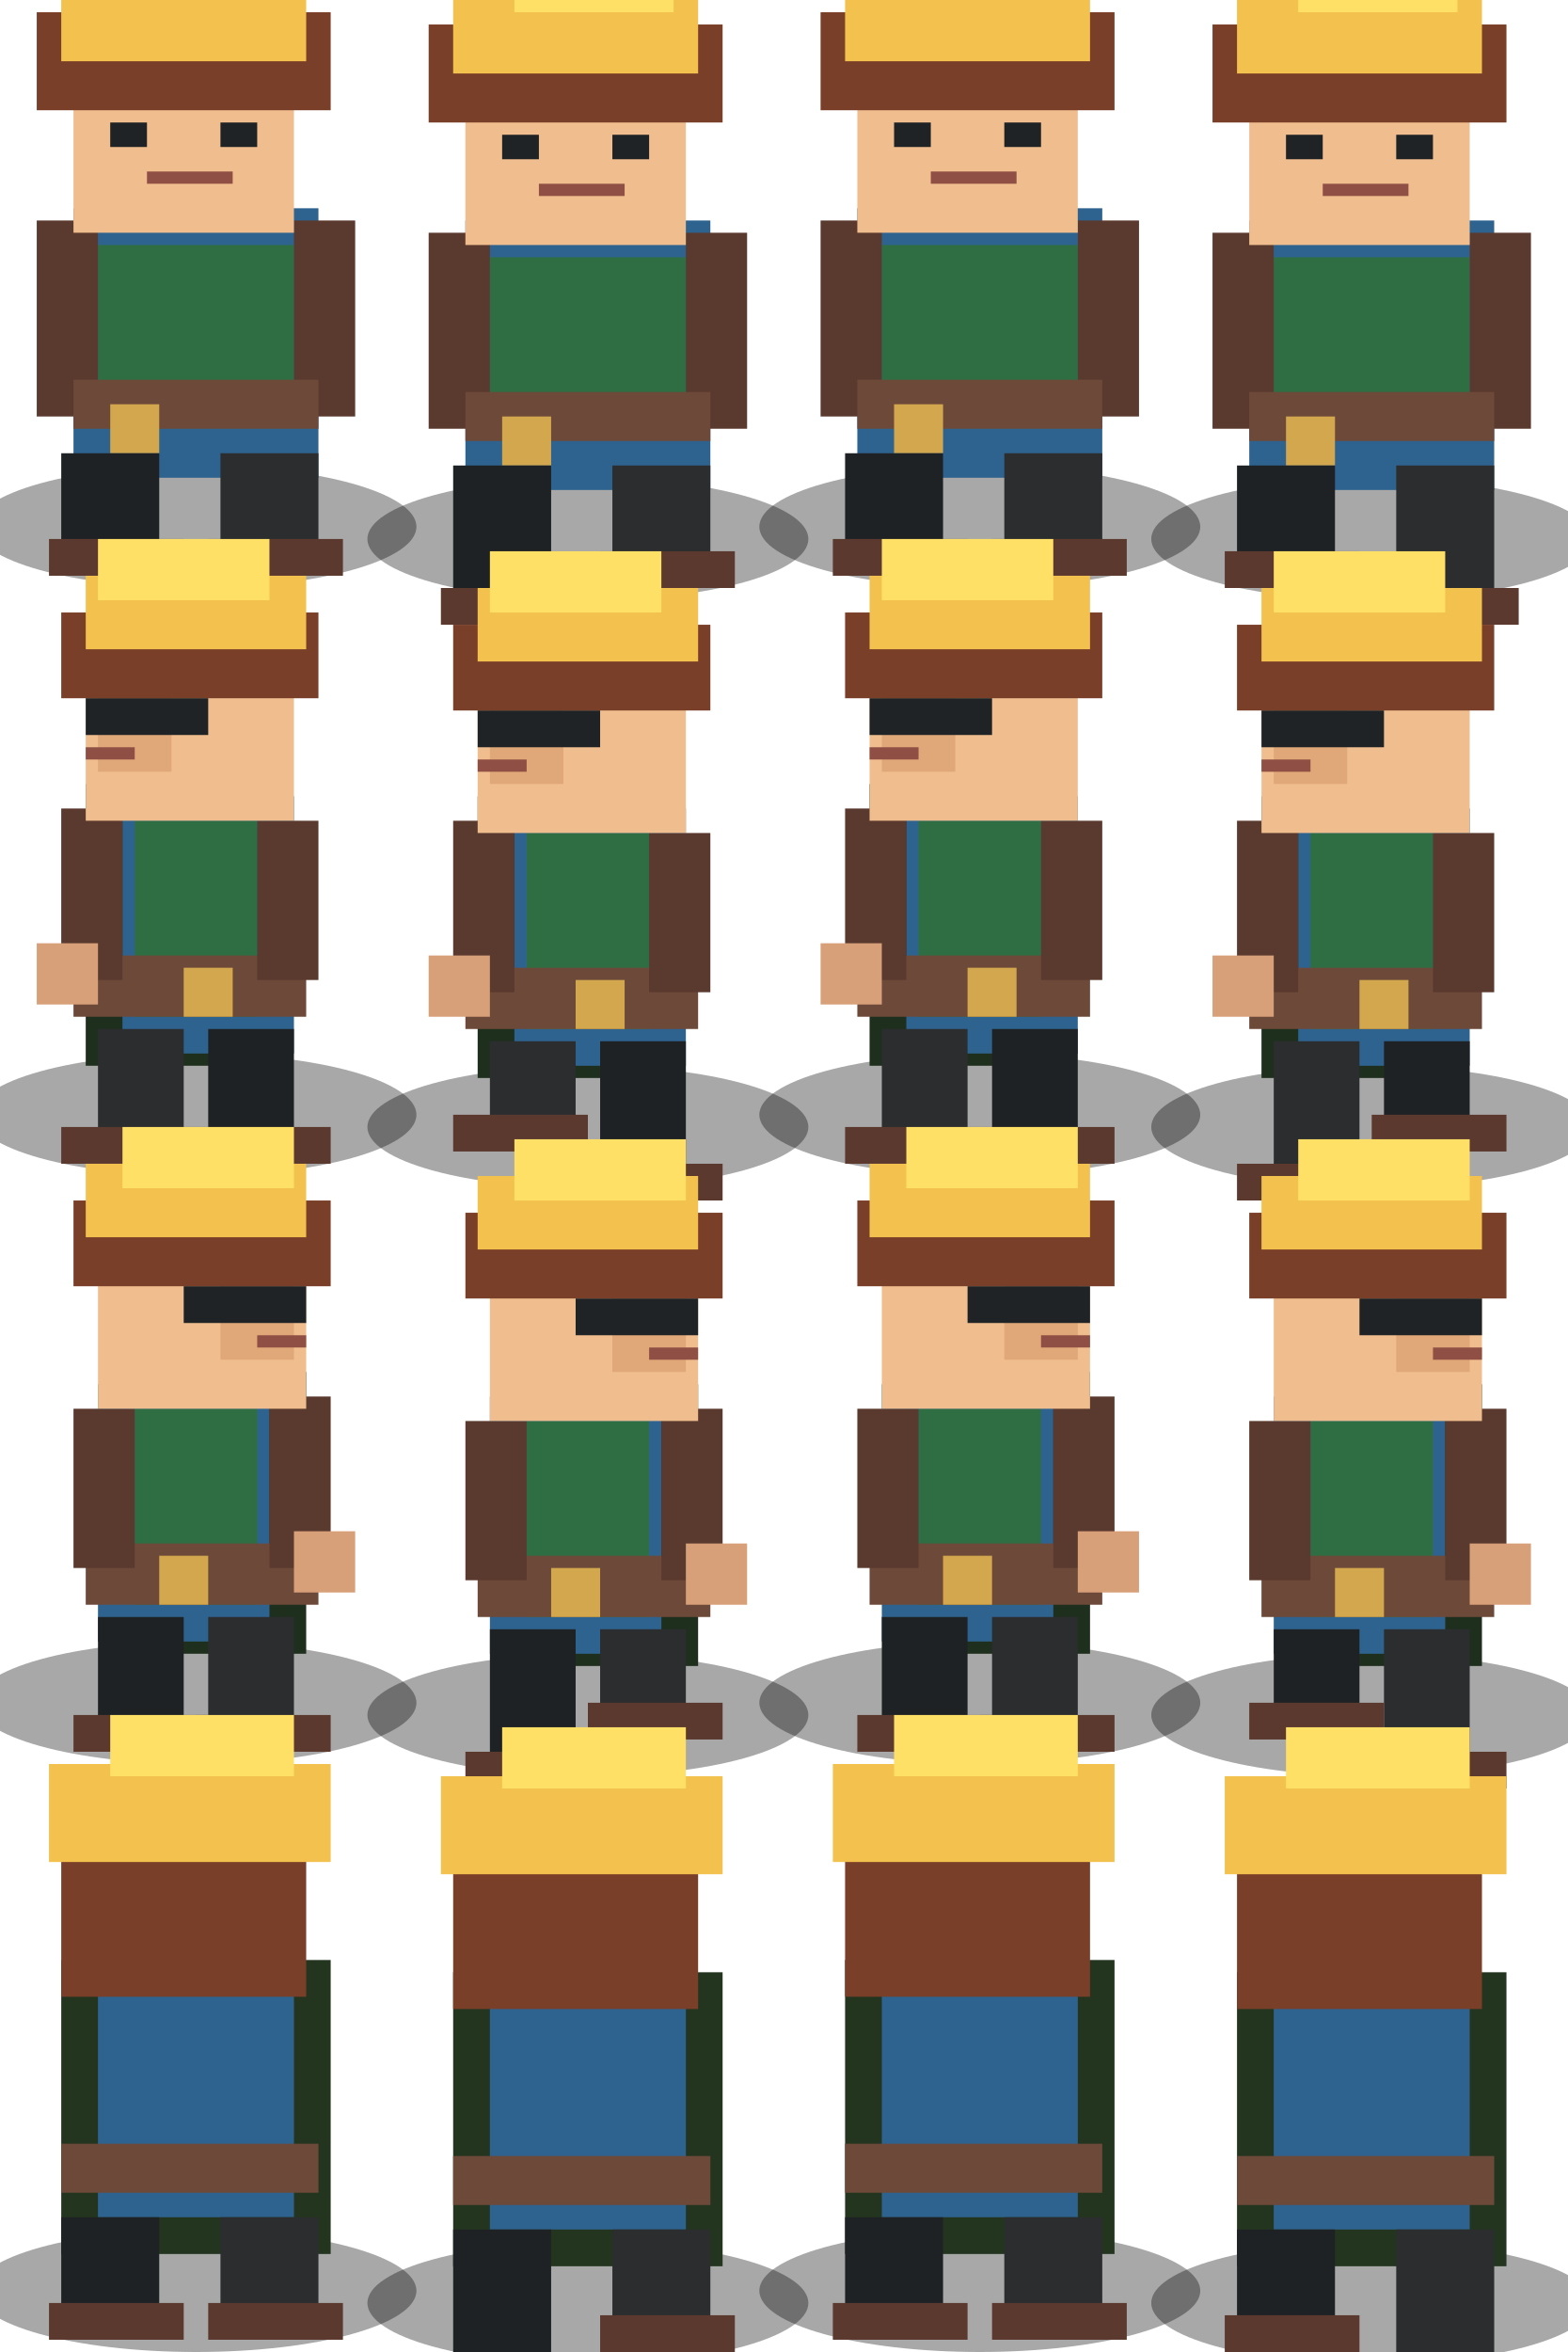
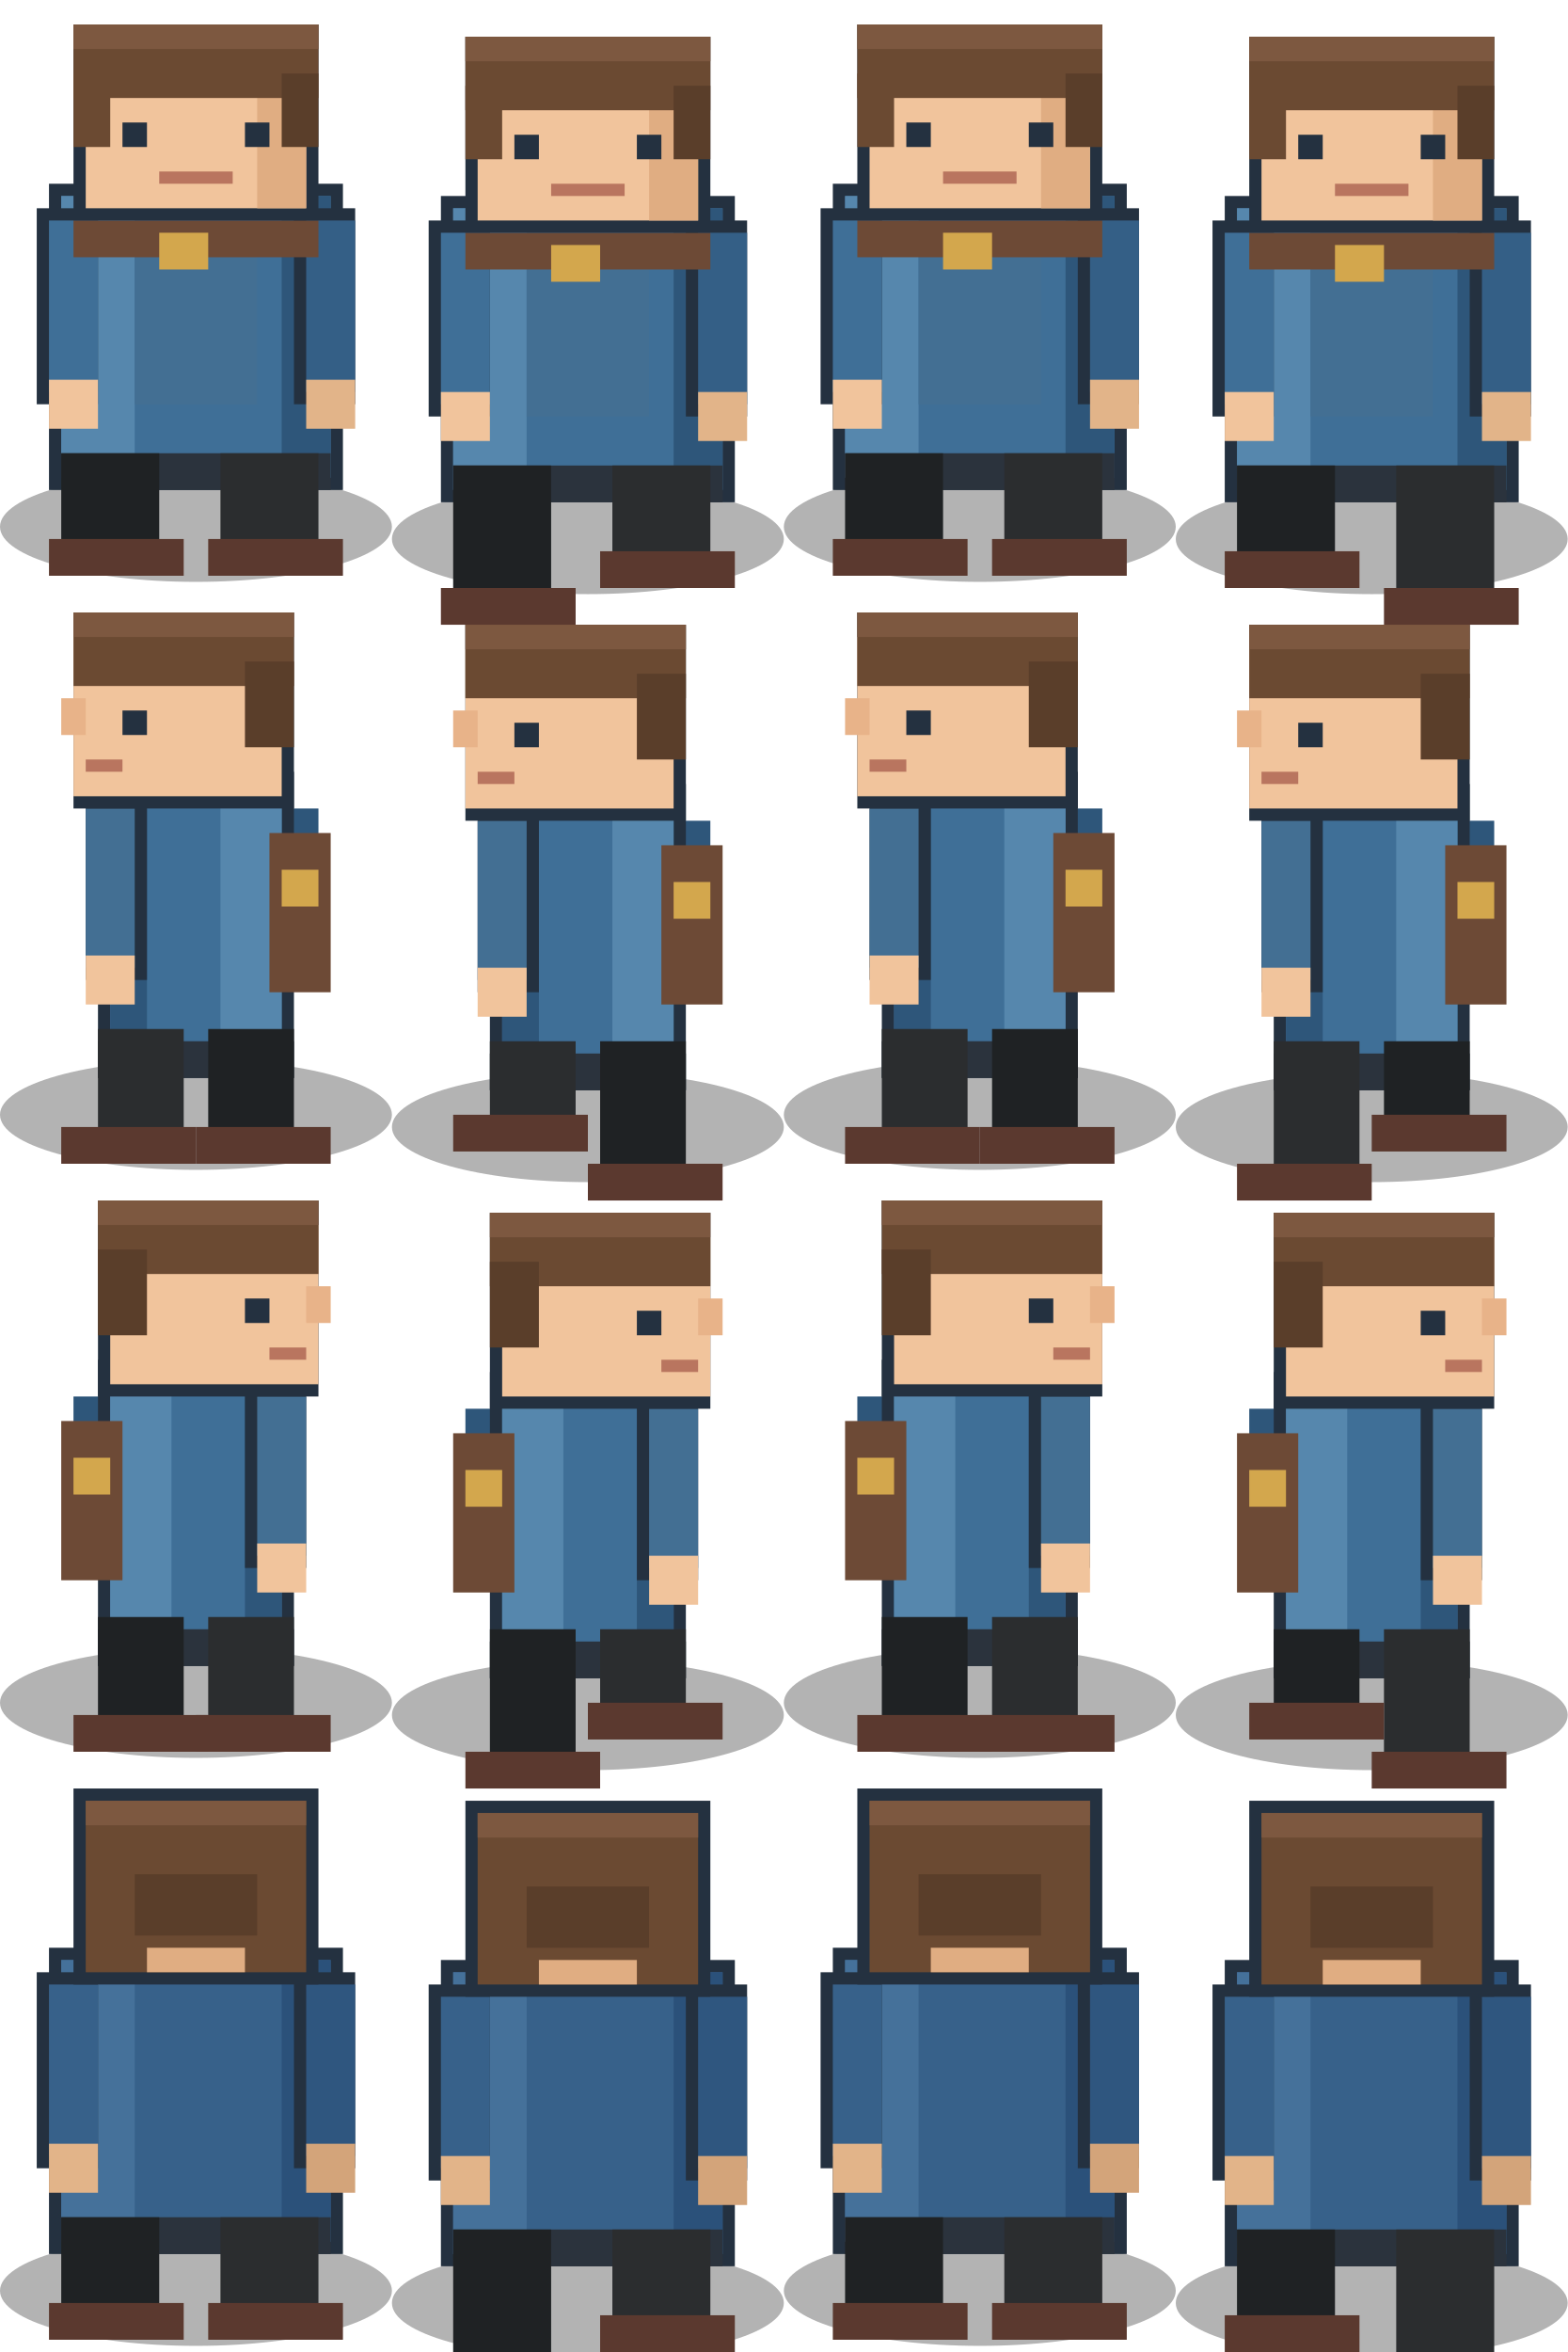
<svg xmlns="http://www.w3.org/2000/svg" width="128" height="192" viewBox="0 0 128 192">
  <defs>
    <g id="shadow">
-       <ellipse cx="16" cy="43" rx="18" ry="5" fill="#000000" opacity=".34" />
+       <ellipse cx="16" cy="43" rx="16" ry="4.5" fill="#000000" opacity=".3" />
    </g>
    <g id="front-base">
-       <rect x="6" y="17" width="20" height="22" fill="#2f638f" />
-       <rect x="8" y="20" width="16" height="14" fill="#2f6f3b" opacity=".9" />
-       <rect x="3" y="18" width="5" height="16" fill="#5a3a2e" />
-       <rect x="24" y="18" width="5" height="16" fill="#5a3a2e" />
-       <rect x="6" y="31" width="20" height="4" fill="#6d4939" />
-       <rect x="9" y="33" width="4" height="4" fill="#d3a74d" />
-       <rect x="6" y="4" width="18" height="15" fill="#f0be8e" />
-       <rect x="3" y="1" width="24" height="8" fill="#7a3f28" />
-       <rect x="5" y="-2" width="20" height="7" fill="#f2c14e" />
-       <rect x="10" y="-5" width="13" height="5" fill="#ffe066" />
-       <rect x="9" y="10" width="3" height="2" fill="#202326" />
-       <rect x="18" y="10" width="3" height="2" fill="#202326" />
-       <rect x="12" y="14" width="7" height="1" fill="#8f4f44" />
+       <rect x="4" y="15" width="24" height="25" fill="#243140" />
+       <rect x="5" y="16" width="22" height="23" fill="#3f6f97" />
+       <rect x="5" y="16" width="6" height="23" fill="#5687ad" />
+       <rect x="23" y="16" width="4" height="23" fill="#2e567a" />
+       <rect x="11" y="20" width="10" height="13" fill="#436f93" />
+       <rect x="3" y="17" width="5" height="16" fill="#243140" />
+       <rect x="4" y="18" width="4" height="14" fill="#3f6f97" />
+       <rect x="24" y="17" width="5" height="16" fill="#243140" />
+       <rect x="25" y="18" width="4" height="14" fill="#345f86" />
+       <rect x="4" y="31" width="4" height="4" fill="#f1c49c" />
+       <rect x="25" y="31" width="4" height="4" fill="#e2b489" />
+       <rect x="6" y="18" width="20" height="3" fill="#6d4a36" />
+       <rect x="13" y="19" width="4" height="3" fill="#d3a74d" />
+       <rect x="5" y="37" width="22" height="3" fill="#2b333d" />
+       <rect x="6" y="2" width="20" height="16" fill="#243140" />
+       <rect x="7" y="4" width="18" height="13" fill="#f1c49c" />
+       <rect x="21" y="4" width="4" height="13" fill="#e0ad82" />
+       <rect x="6" y="2" width="20" height="6" fill="#6b4a32" />
+       <rect x="6" y="2" width="20" height="2" fill="#7d5840" />
+       <rect x="6" y="6" width="3" height="6" fill="#6b4a32" />
+       <rect x="23" y="6" width="3" height="6" fill="#5a3e2a" />
+       <rect x="10" y="10" width="2" height="2" fill="#243140" />
+       <rect x="20" y="10" width="2" height="2" fill="#243140" />
+       <rect x="13" y="14" width="6" height="1" fill="#b9755f" />
    </g>
    <g id="back-base">
-       <rect x="5" y="16" width="22" height="24" fill="#23351f" />
-       <rect x="8" y="18" width="16" height="19" fill="#2f638f" />
-       <rect x="5" y="31" width="21" height="4" fill="#6d4939" />
-       <rect x="5" y="4" width="20" height="15" fill="#7a3f28" />
-       <rect x="4" y="0" width="23" height="8" fill="#f2c14e" />
-       <rect x="9" y="-4" width="15" height="5" fill="#ffe066" />
+       <rect x="4" y="15" width="24" height="25" fill="#243140" />
+       <rect x="5" y="16" width="22" height="23" fill="#37618a" />
+       <rect x="5" y="16" width="6" height="23" fill="#45719a" />
+       <rect x="23" y="16" width="4" height="23" fill="#2b517a" />
+       <rect x="3" y="17" width="5" height="16" fill="#243140" />
+       <rect x="4" y="18" width="4" height="14" fill="#37618a" />
+       <rect x="24" y="17" width="5" height="16" fill="#243140" />
+       <rect x="25" y="18" width="4" height="14" fill="#2f567f" />
+       <rect x="4" y="31" width="4" height="4" fill="#e2b489" />
+       <rect x="25" y="31" width="4" height="4" fill="#d3a47a" />
+       <rect x="5" y="37" width="22" height="3" fill="#2b333d" />
+       <rect x="6" y="2" width="20" height="16" fill="#243140" />
+       <rect x="7" y="3" width="18" height="14" fill="#6b4a32" />
+       <rect x="7" y="3" width="18" height="2" fill="#7d5840" />
+       <rect x="11" y="9" width="10" height="5" fill="#5a3e2a" />
+       <rect x="12" y="15" width="8" height="2" fill="#e0ad82" />
    </g>
    <g id="side-base">
-       <rect x="9" y="16" width="16" height="23" fill="#1f2f1d" />
-       <rect x="8" y="17" width="14" height="21" fill="#2f638f" />
-       <rect x="11" y="19" width="10" height="16" fill="#2f6f3b" opacity=".9" />
-       <rect x="7" y="30" width="19" height="5" fill="#6d4939" />
-       <rect x="13" y="31" width="4" height="4" fill="#d3a74d" />
-       <rect x="22" y="18" width="5" height="14" fill="#5a3a2e" />
-       <rect x="24" y="29" width="5" height="5" fill="#d8a079" />
-       <rect x="6" y="19" width="5" height="13" fill="#5a3a2e" />
-       <rect x="8" y="4" width="17" height="15" fill="#f0be8e" />
-       <rect x="18" y="8" width="6" height="7" fill="#e0a879" />
-       <rect x="6" y="2" width="21" height="7" fill="#7a3f28" />
-       <rect x="7" y="-1" width="18" height="6" fill="#f2c14e" />
-       <rect x="10" y="-4" width="14" height="5" fill="#ffe066" />
-       <rect x="15" y="9" width="10" height="3" fill="#202326" />
-       <rect x="21" y="13" width="4" height="1" fill="#8f4f44" />
+       <rect x="6" y="18" width="5" height="14" fill="#2e567a" />
+       <rect x="8" y="15" width="16" height="25" fill="#243140" />
+       <rect x="9" y="16" width="14" height="23" fill="#3f6f97" />
+       <rect x="9" y="16" width="5" height="23" fill="#5687ad" />
+       <rect x="20" y="16" width="3" height="23" fill="#2e567a" />
+       <rect x="20" y="17" width="5" height="15" fill="#243140" />
+       <rect x="21" y="18" width="4" height="13" fill="#436f93" />
+       <rect x="21" y="30" width="4" height="4" fill="#f1c49c" />
+       <rect x="5" y="20" width="5" height="13" fill="#6d4a36" />
+       <rect x="6" y="23" width="3" height="3" fill="#d3a74d" />
+       <rect x="8" y="37" width="16" height="3" fill="#2b333d" />
+       <rect x="8" y="2" width="18" height="16" fill="#243140" />
+       <rect x="9" y="4" width="17" height="13" fill="#f1c49c" />
+       <rect x="25" y="9" width="2" height="3" fill="#e8b389" />
+       <rect x="8" y="2" width="18" height="6" fill="#6b4a32" />
+       <rect x="8" y="2" width="18" height="2" fill="#7d5840" />
+       <rect x="8" y="6" width="4" height="7" fill="#5a3e2a" />
+       <rect x="20" y="10" width="2" height="2" fill="#243140" />
+       <rect x="22" y="14" width="3" height="1" fill="#b9755f" />
    </g>
  </defs>
  <g transform="translate(0 0)">
    <use href="#shadow" />
    <use href="#front-base" />
    <rect x="5" y="37" width="8" height="8" fill="#1f2224" />
    <rect x="18" y="37" width="8" height="8" fill="#2b2d2f" />
    <rect x="4" y="44" width="11" height="3" fill="#5b392f" />
    <rect x="17" y="44" width="11" height="3" fill="#5b392f" />
  </g>
  <g transform="translate(32 1)">
    <use href="#shadow" />
    <use href="#front-base" />
    <rect x="5" y="37" width="8" height="11" fill="#1f2224" />
    <rect x="18" y="37" width="8" height="8" fill="#2b2d2f" />
    <rect x="4" y="47" width="11" height="3" fill="#5b392f" />
    <rect x="17" y="44" width="11" height="3" fill="#5b392f" />
  </g>
  <g transform="translate(64 0)">
    <use href="#shadow" />
    <use href="#front-base" />
    <rect x="5" y="37" width="8" height="8" fill="#1f2224" />
    <rect x="18" y="37" width="8" height="8" fill="#2b2d2f" />
    <rect x="4" y="44" width="11" height="3" fill="#5b392f" />
    <rect x="17" y="44" width="11" height="3" fill="#5b392f" />
  </g>
  <g transform="translate(96 1)">
    <use href="#shadow" />
    <use href="#front-base" />
    <rect x="5" y="37" width="8" height="8" fill="#1f2224" />
    <rect x="18" y="37" width="8" height="11" fill="#2b2d2f" />
    <rect x="4" y="44" width="11" height="3" fill="#5b392f" />
    <rect x="17" y="47" width="11" height="3" fill="#5b392f" />
  </g>
  <g transform="translate(0 48)">
    <use href="#shadow" />
    <g transform="translate(32 0) scale(-1 1)">
      <use href="#side-base" />
    </g>
    <rect x="17" y="36" width="7" height="10" fill="#1f2224" />
    <rect x="8" y="36" width="7" height="10" fill="#2b2d2f" />
    <rect x="16" y="44" width="11" height="3" fill="#5b392f" />
    <rect x="5" y="44" width="11" height="3" fill="#5b392f" />
  </g>
  <g transform="translate(32 49)">
    <use href="#shadow" />
    <g transform="translate(32 0) scale(-1 1)">
      <use href="#side-base" />
    </g>
    <rect x="17" y="36" width="7" height="12" fill="#1f2224" />
    <rect x="8" y="36" width="7" height="8" fill="#2b2d2f" />
    <rect x="16" y="46" width="11" height="3" fill="#5b392f" />
    <rect x="5" y="42" width="11" height="3" fill="#5b392f" />
  </g>
  <g transform="translate(64 48)">
    <use href="#shadow" />
    <g transform="translate(32 0) scale(-1 1)">
      <use href="#side-base" />
    </g>
    <rect x="17" y="36" width="7" height="10" fill="#1f2224" />
    <rect x="8" y="36" width="7" height="10" fill="#2b2d2f" />
    <rect x="16" y="44" width="11" height="3" fill="#5b392f" />
    <rect x="5" y="44" width="11" height="3" fill="#5b392f" />
  </g>
  <g transform="translate(96 49)">
    <use href="#shadow" />
    <g transform="translate(32 0) scale(-1 1)">
      <use href="#side-base" />
    </g>
    <rect x="17" y="36" width="7" height="8" fill="#1f2224" />
    <rect x="8" y="36" width="7" height="12" fill="#2b2d2f" />
    <rect x="16" y="42" width="11" height="3" fill="#5b392f" />
    <rect x="5" y="46" width="11" height="3" fill="#5b392f" />
  </g>
  <g transform="translate(0 96)">
    <use href="#shadow" />
    <use href="#side-base" />
    <rect x="8" y="36" width="7" height="10" fill="#1f2224" />
    <rect x="17" y="36" width="7" height="10" fill="#2b2d2f" />
    <rect x="6" y="44" width="11" height="3" fill="#5b392f" />
    <rect x="16" y="44" width="11" height="3" fill="#5b392f" />
  </g>
  <g transform="translate(32 97)">
    <use href="#shadow" />
    <use href="#side-base" />
    <rect x="8" y="36" width="7" height="12" fill="#1f2224" />
    <rect x="17" y="36" width="7" height="8" fill="#2b2d2f" />
    <rect x="6" y="46" width="11" height="3" fill="#5b392f" />
    <rect x="16" y="42" width="11" height="3" fill="#5b392f" />
  </g>
  <g transform="translate(64 96)">
    <use href="#shadow" />
    <use href="#side-base" />
    <rect x="8" y="36" width="7" height="10" fill="#1f2224" />
    <rect x="17" y="36" width="7" height="10" fill="#2b2d2f" />
    <rect x="6" y="44" width="11" height="3" fill="#5b392f" />
    <rect x="16" y="44" width="11" height="3" fill="#5b392f" />
  </g>
  <g transform="translate(96 97)">
    <use href="#shadow" />
    <use href="#side-base" />
    <rect x="8" y="36" width="7" height="8" fill="#1f2224" />
    <rect x="17" y="36" width="7" height="12" fill="#2b2d2f" />
    <rect x="6" y="42" width="11" height="3" fill="#5b392f" />
    <rect x="16" y="46" width="11" height="3" fill="#5b392f" />
  </g>
  <g transform="translate(0 144)">
    <use href="#shadow" />
    <use href="#back-base" />
    <rect x="5" y="37" width="8" height="8" fill="#1f2224" />
    <rect x="18" y="37" width="8" height="8" fill="#2b2d2f" />
    <rect x="4" y="44" width="11" height="3" fill="#5b392f" />
    <rect x="17" y="44" width="11" height="3" fill="#5b392f" />
  </g>
  <g transform="translate(32 145)">
    <use href="#shadow" />
    <use href="#back-base" />
    <rect x="5" y="37" width="8" height="11" fill="#1f2224" />
    <rect x="18" y="37" width="8" height="8" fill="#2b2d2f" />
    <rect x="4" y="47" width="11" height="3" fill="#5b392f" />
    <rect x="17" y="44" width="11" height="3" fill="#5b392f" />
  </g>
  <g transform="translate(64 144)">
    <use href="#shadow" />
    <use href="#back-base" />
    <rect x="5" y="37" width="8" height="8" fill="#1f2224" />
    <rect x="18" y="37" width="8" height="8" fill="#2b2d2f" />
    <rect x="4" y="44" width="11" height="3" fill="#5b392f" />
    <rect x="17" y="44" width="11" height="3" fill="#5b392f" />
  </g>
  <g transform="translate(96 145)">
    <use href="#shadow" />
    <use href="#back-base" />
    <rect x="5" y="37" width="8" height="8" fill="#1f2224" />
    <rect x="18" y="37" width="8" height="11" fill="#2b2d2f" />
    <rect x="4" y="44" width="11" height="3" fill="#5b392f" />
    <rect x="17" y="47" width="11" height="3" fill="#5b392f" />
  </g>
</svg>
